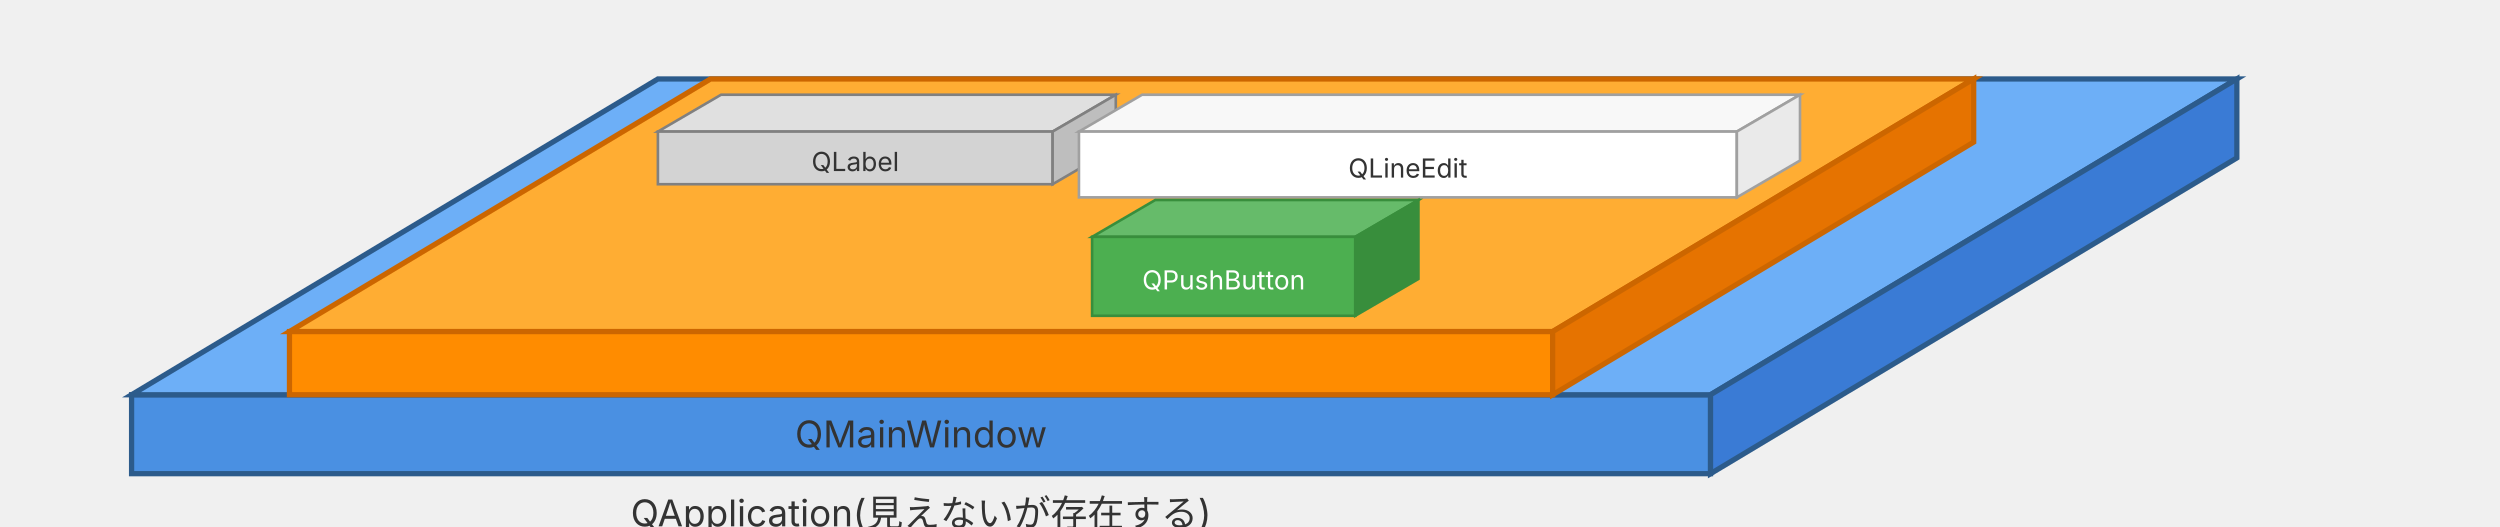
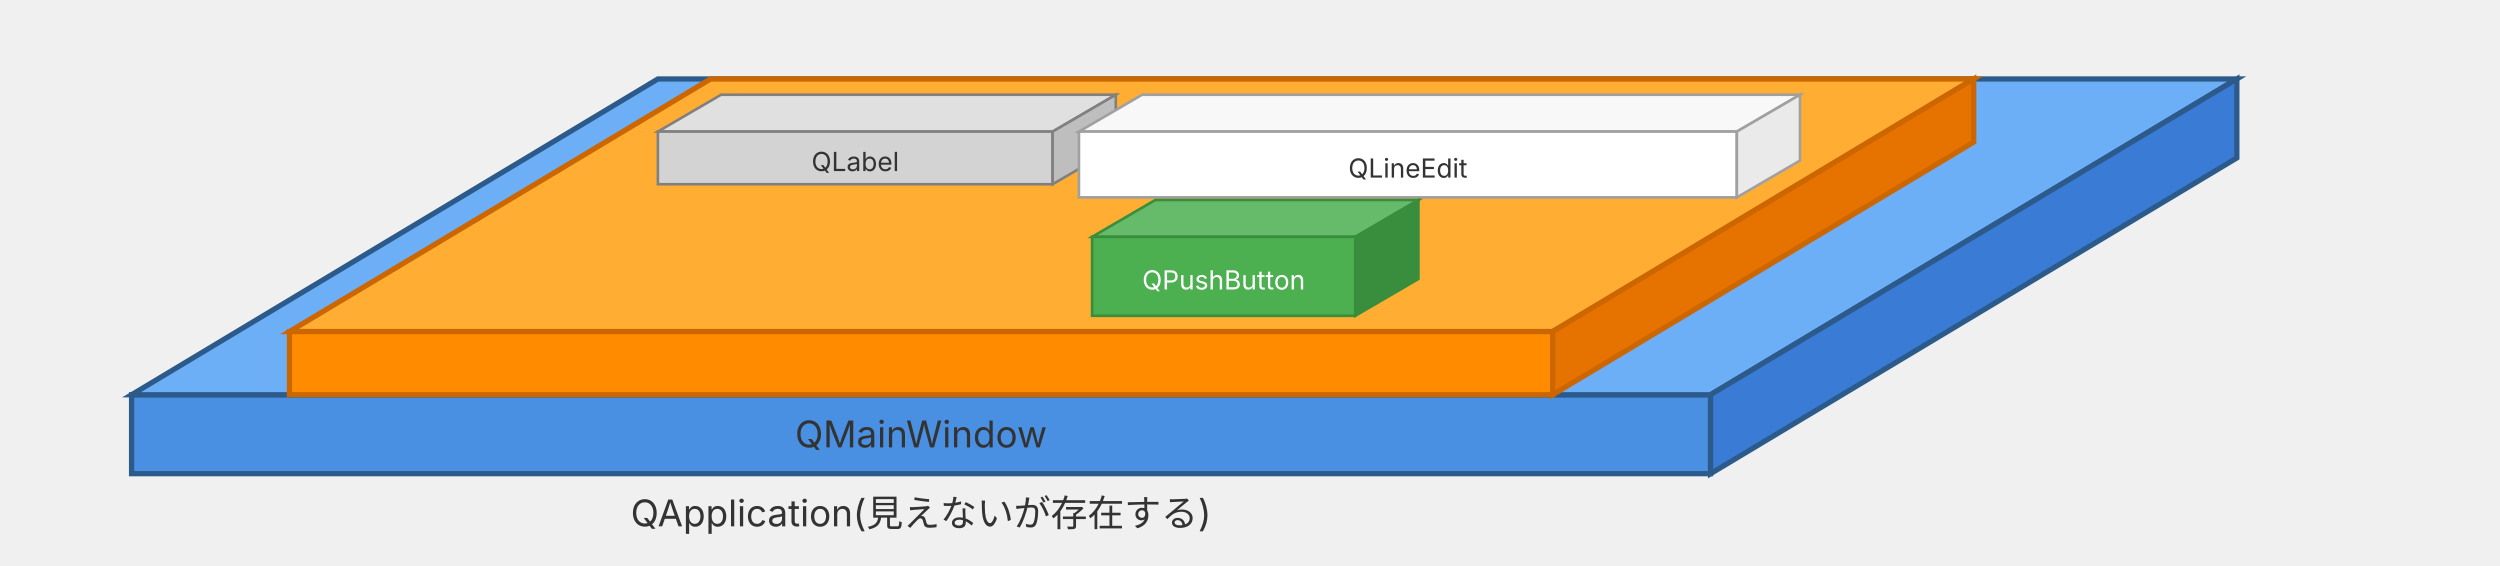
- <svg xmlns="http://www.w3.org/2000/svg" width="950" height="200" viewBox="0 0 950 200">
+ <svg xmlns="http://www.w3.org/2000/svg" width="950" height="215" viewBox="0 0 950 215">
  <rect x="50" y="150" width="600" height="30" fill="#4A90E2" stroke="#2C5B8B" stroke-width="2" />
  <polygon points="50,150 650,150 850,30 250,30" fill="#6DAFF7" stroke="#2C5B8B" stroke-width="2" />
  <polygon points="650,150 650,180 850,60 850,30" fill="#3A7BD5" stroke="#2C5B8B" stroke-width="2" />
  <text x="350" y="200" font-family="Inter" font-size="14" fill="#333" text-anchor="middle">QApplication(見えないが存在する)</text>
  <polygon points="110,126 590,126 750,30 270,30" fill="#FFAD33" stroke="#CC6600" stroke-width="2" />
  <rect x="110" y="126" width="480" height="24" fill="#FF8C00" stroke="#CC6600" stroke-width="2" />
  <polygon points="590,126 590,150 750,54 750,30" fill="#E67300" stroke="#CC6600" stroke-width="2" />
  <text x="350" y="170" font-family="Inter" font-size="14" fill="#333" text-anchor="middle">QMainWindow</text>
  <polygon points="250,50 400,50 424,36 274,36" fill="#E0E0E0" stroke="#808080" stroke-width="1" />
  <rect x="250" y="50" width="150" height="20" fill="#D3D3D3" stroke="#808080" stroke-width="1" />
  <polygon points="400,50 400,70 424,56 424,36" fill="#BEBEBE" stroke="#808080" stroke-width="1" />
  <text x="325" y="65" font-family="Inter" font-size="10" fill="#333" text-anchor="middle">QLabel</text>
  <polygon points="410,50 660,50 684,36 434,36" fill="#F8F8F8" stroke="#A0A0A0" stroke-width="1" />
  <rect x="410" y="50" width="250" height="25" fill="#FFFFFF" stroke="#A0A0A0" stroke-width="1" />
  <polygon points="660,50 660,75 684,61 684,36" fill="#EAEAEA" stroke="#A0A0A0" stroke-width="1" />
  <text x="535" y="67.5" font-family="Inter" font-size="10" fill="#333" text-anchor="middle">QLineEdit</text>
  <polygon points="415,90 515,90 539,76 439,76" fill="#66BB6A" stroke="#388E3C" stroke-width="1" />
  <rect x="415" y="90" width="100" height="30" fill="#4CAF50" stroke="#388E3C" stroke-width="1" />
  <polygon points="515,90 515,120 539,106 539,76" fill="#388E3C" stroke="#388E3C" stroke-width="1" />
  <text x="465" y="110" font-family="Inter" font-size="10" fill="white" text-anchor="middle">QPushButton</text>
</svg>
